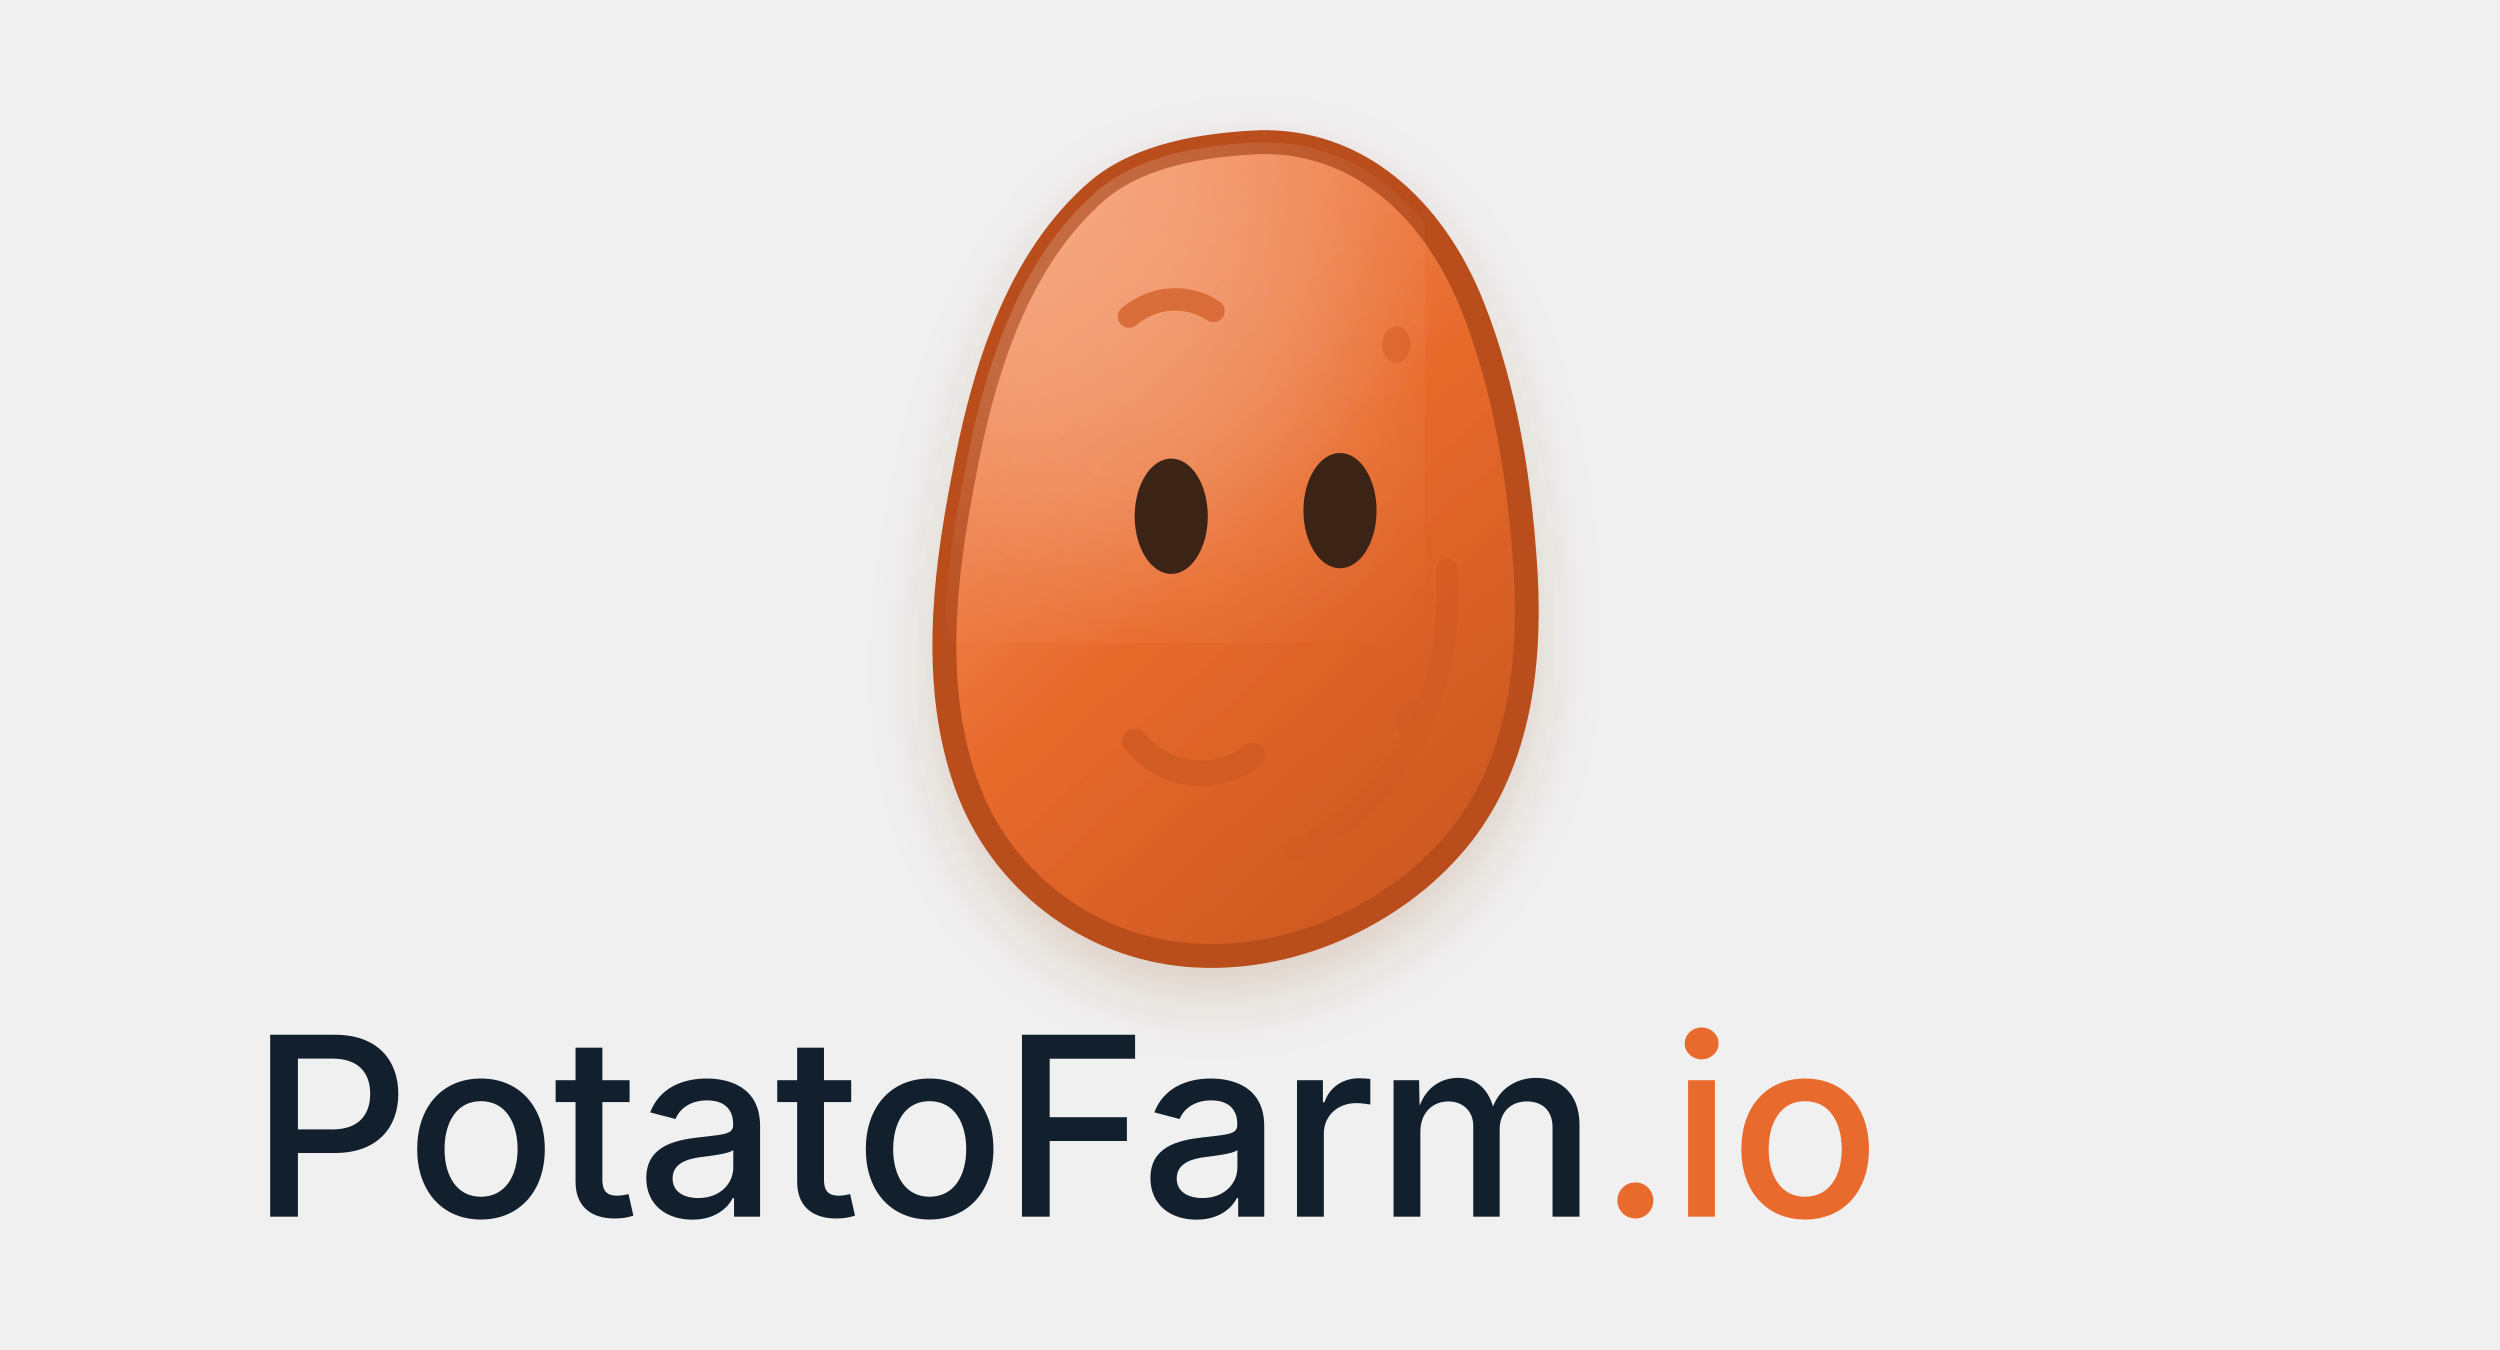
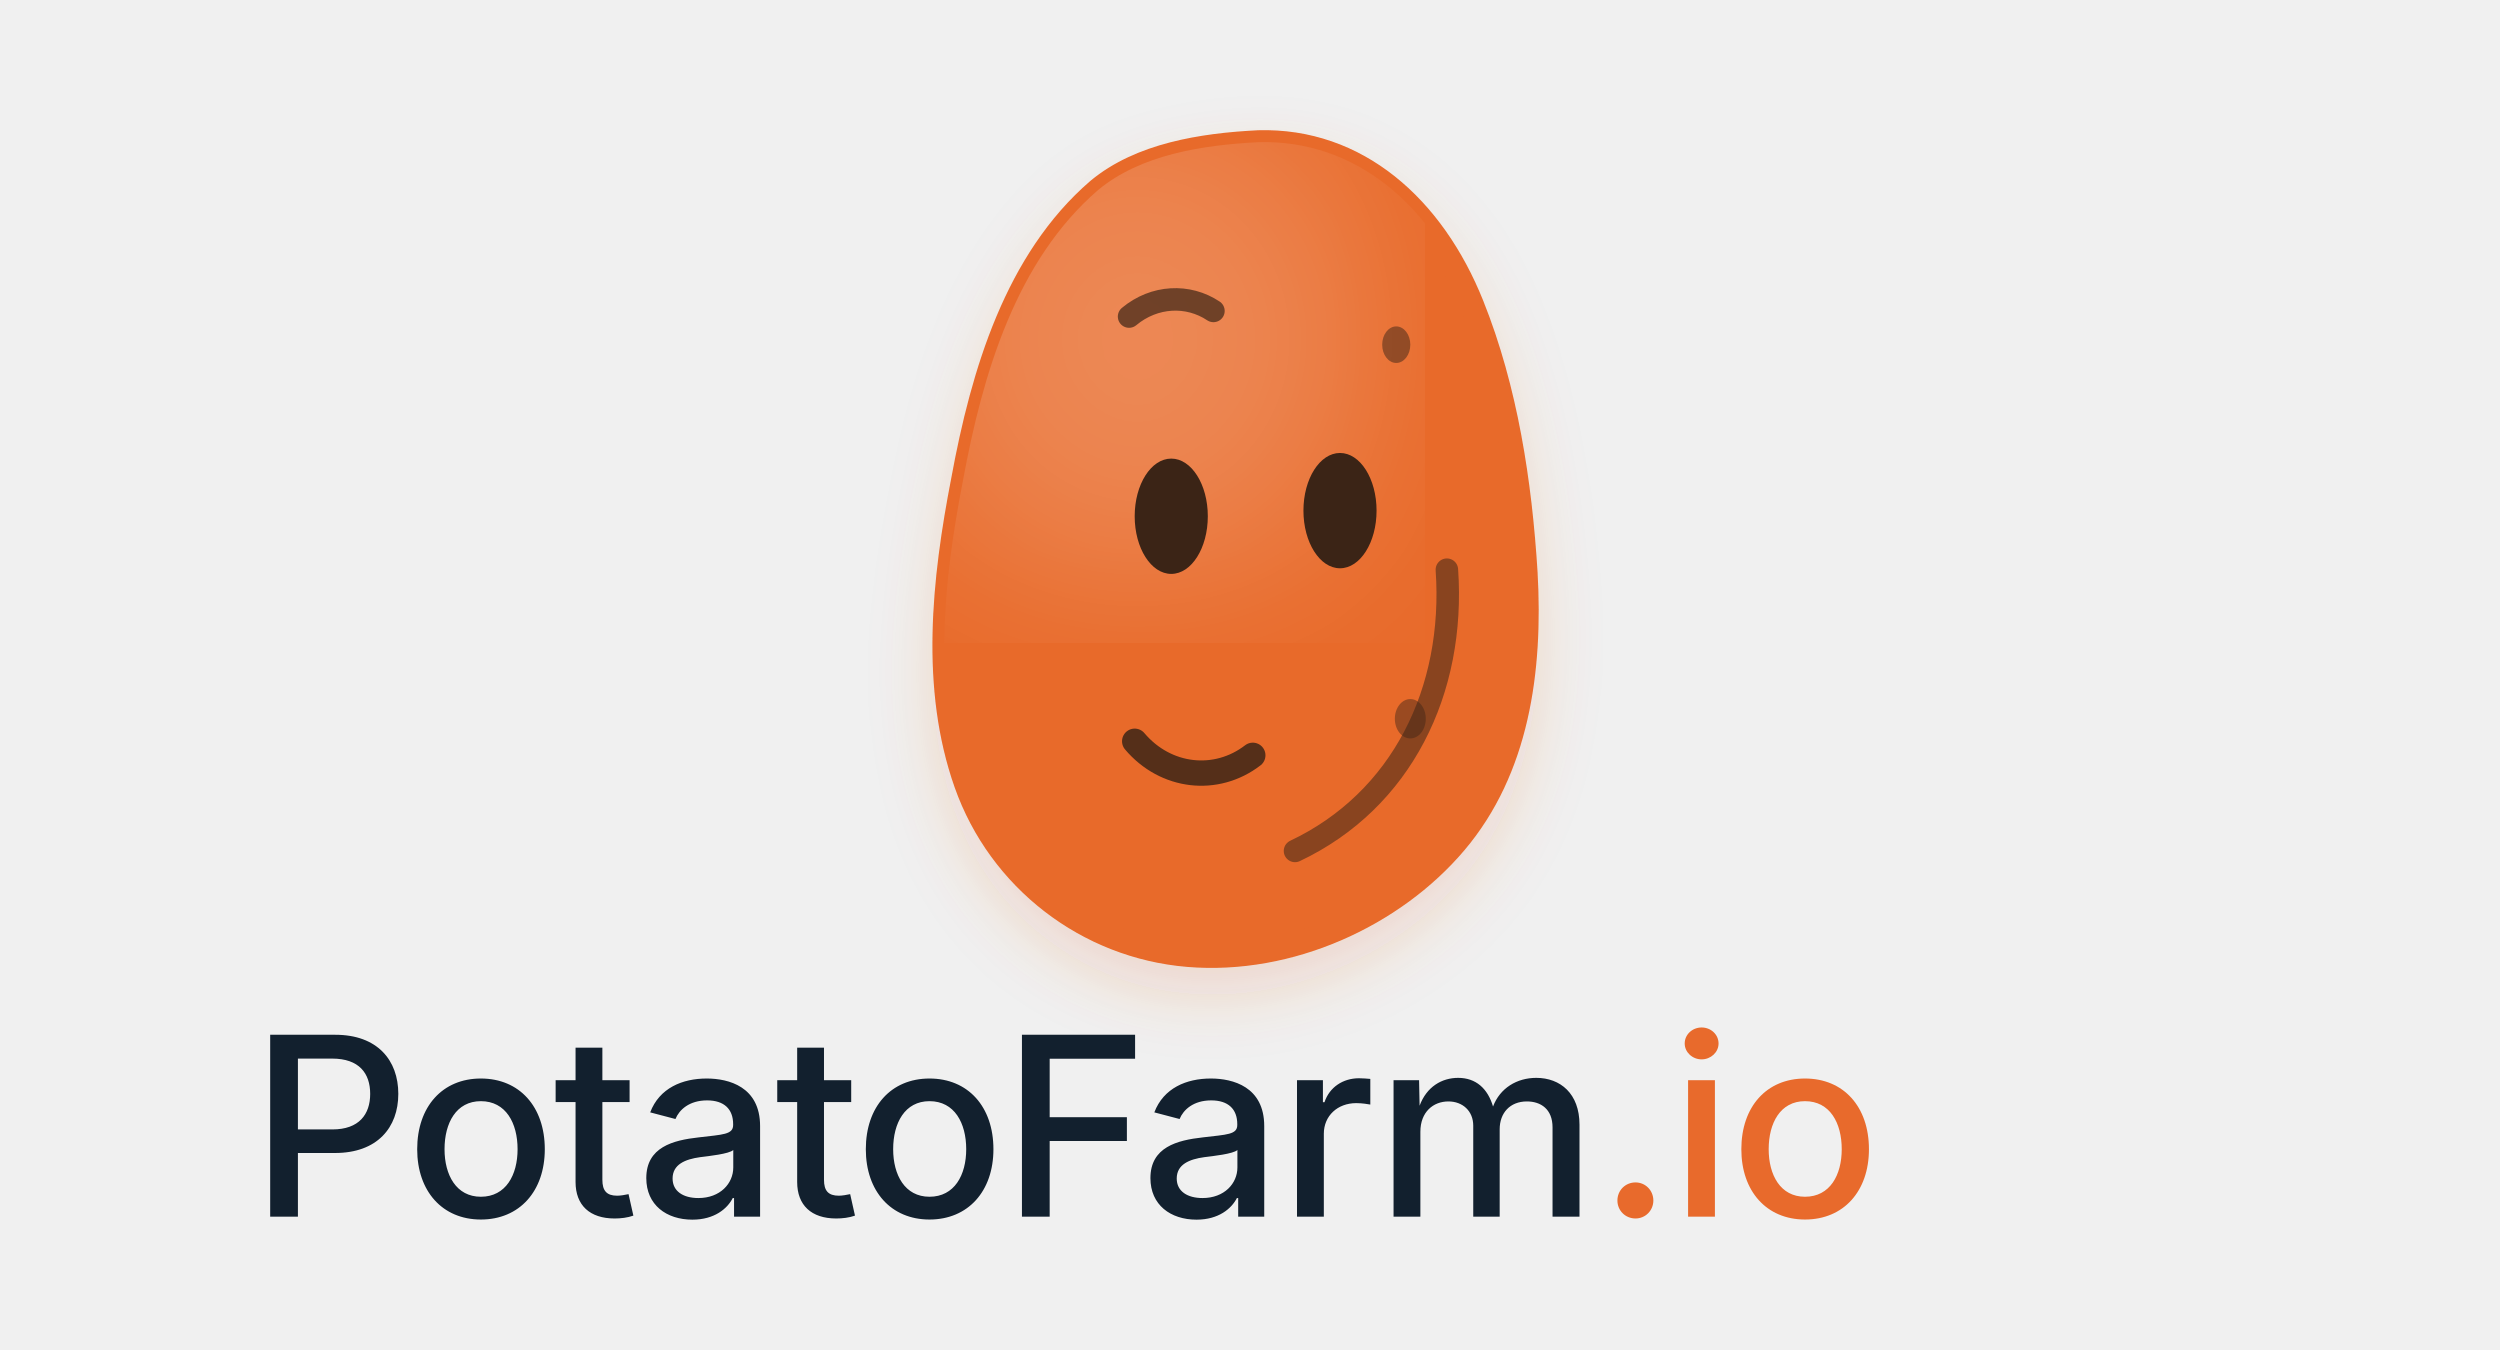
<svg xmlns="http://www.w3.org/2000/svg" viewBox="0 0 300 162" width="300" height="162">
  <g transform="translate(96.0,12) scale(1.6875)">
    <defs>
      <linearGradient id="shs1" x1="22%" y1="10%" x2="74%" y2="90%">
-         <stop offset="0" stop-color="#F39263" />
+         <stop offset="0" stop-color="#E86A2C" />
        <stop offset="0.5" stop-color="#E86A2C" />
-         <stop offset="1" stop-color="#CF5A22" />
+         <stop offset="1" stop-color="#E86A2C" />
      </linearGradient>
      <filter id="bls1">
        <feGaussianBlur stdDeviation="7" />
      </filter>
      <filter id="dps1" x="-35%" y="-35%" width="180%" height="180%">
-         <feDropShadow dx="0" dy="2" stdDeviation="2.2" flood-color="#8A3810" flood-opacity="0.18" />
+         <feDropShadow dx="0" dy="2" stdDeviation="2.2" flood-color="#E86A2C" flood-opacity="0.18" />
      </filter>
      <clipPath id="cps1">
        <path d="M32.6,3.0 C39.6,2.8 45.0,7.6 47.8,14.6 C50.2,20.6 51.2,27.2 51.6,33.6 C52.0,40.6 51.0,47.6 46.6,52.8 C42.2,58.0 34.8,61.4 27.6,60.8 C20.4,60.2 14.2,55.4 11.8,48.6 C9.4,41.8 10.2,34.2 11.6,27.0 C13.0,19.4 15.4,11.4 21.2,6.4 C24.2,3.9 28.6,3.2 32.6,3.0 Z" />
      </clipPath>
    </defs>
-     <path d="M32.6,3.0 C39.6,2.8 45.0,7.6 47.8,14.6 C50.2,20.6 51.2,27.2 51.6,33.6 C52.0,40.6 51.0,47.6 46.6,52.8 C42.2,58.0 34.8,61.4 27.6,60.8 C20.4,60.2 14.2,55.4 11.8,48.6 C9.4,41.8 10.2,34.2 11.6,27.0 C13.0,19.4 15.4,11.4 21.2,6.4 C24.2,3.9 28.6,3.2 32.6,3.0 Z" fill="url(#shs1)" stroke="#B94E1F" stroke-width="1.7" stroke-linejoin="round" filter="url(#dps1)" />
+     <path d="M32.6,3.0 C39.6,2.8 45.0,7.6 47.8,14.6 C50.2,20.6 51.2,27.2 51.6,33.6 C52.0,40.6 51.0,47.6 46.6,52.8 C42.2,58.0 34.8,61.4 27.6,60.8 C20.4,60.2 14.2,55.4 11.8,48.6 C9.4,41.8 10.2,34.2 11.6,27.0 C13.0,19.4 15.4,11.4 21.2,6.4 C24.2,3.9 28.6,3.2 32.6,3.0 Z" fill="url(#shs1)" stroke="#E86A2C" stroke-width="1.7" stroke-linejoin="round" filter="url(#dps1)" />
    <g clip-path="url(#cps1)">
      <ellipse cx="24" cy="17" rx="17" ry="18" fill="#FFFFFF" opacity="0.20" filter="url(#bls1)" />
    </g>
    <ellipse cx="26.4" cy="29.6" rx="2.6" ry="4.1" fill="#3B2416" />
    <ellipse cx="38.4" cy="29.2" rx="2.6" ry="4.1" fill="#3B2416" />
-     <path d="M46.0,33.4 C46.6,42.0 42.8,49.8 35.2,53.4" fill="none" stroke="#CF5A22" stroke-width="1.6" stroke-linecap="round" opacity="0.55" />
-     <path d="M23.8,45.6 C26.0,48.2 29.6,48.6 32.2,46.6" fill="none" stroke="#CF5A22" stroke-width="1.8" stroke-linecap="round" opacity="0.85" />
-     <path d="M23.4,15.4 C25.2,13.9 27.6,13.8 29.4,15.0" fill="none" stroke="#CF5A22" stroke-width="1.6" stroke-linecap="round" opacity="0.7" />
-     <ellipse cx="42.4" cy="17.4" rx="1.0" ry="1.3" fill="#CF5A22" opacity="0.5" />
-     <ellipse cx="43.4" cy="44.0" rx="1.1" ry="1.4" fill="#CF5A22" opacity="0.45" />
+     <path d="M46.0,33.4 C46.6,42.0 42.8,49.8 35.2,53.4" fill="none" stroke="#3B2416" stroke-width="1.6" stroke-linecap="round" opacity="0.55" />
+     <path d="M23.8,45.6 C26.0,48.2 29.6,48.6 32.2,46.6" fill="none" stroke="#3B2416" stroke-width="1.8" stroke-linecap="round" opacity="0.85" />
+     <path d="M23.4,15.4 C25.2,13.9 27.6,13.8 29.4,15.0" fill="none" stroke="#3B2416" stroke-width="1.6" stroke-linecap="round" opacity="0.7" />
+     <ellipse cx="42.4" cy="17.4" rx="1.0" ry="1.3" fill="#3B2416" opacity="0.5" />
+     <ellipse cx="43.4" cy="44.0" rx="1.1" ry="1.4" fill="#3B2416" opacity="0.45" />
  </g>
  <text x="30" y="146" font-family="Inter,-apple-system,BlinkMacSystemFont,'Segoe UI',Roboto,sans-serif" font-size="30" font-weight="500" letter-spacing="-0.4" fill="#12202E">PotatoFarm<tspan fill="#E86A2C">.io</tspan>
  </text>
</svg>
